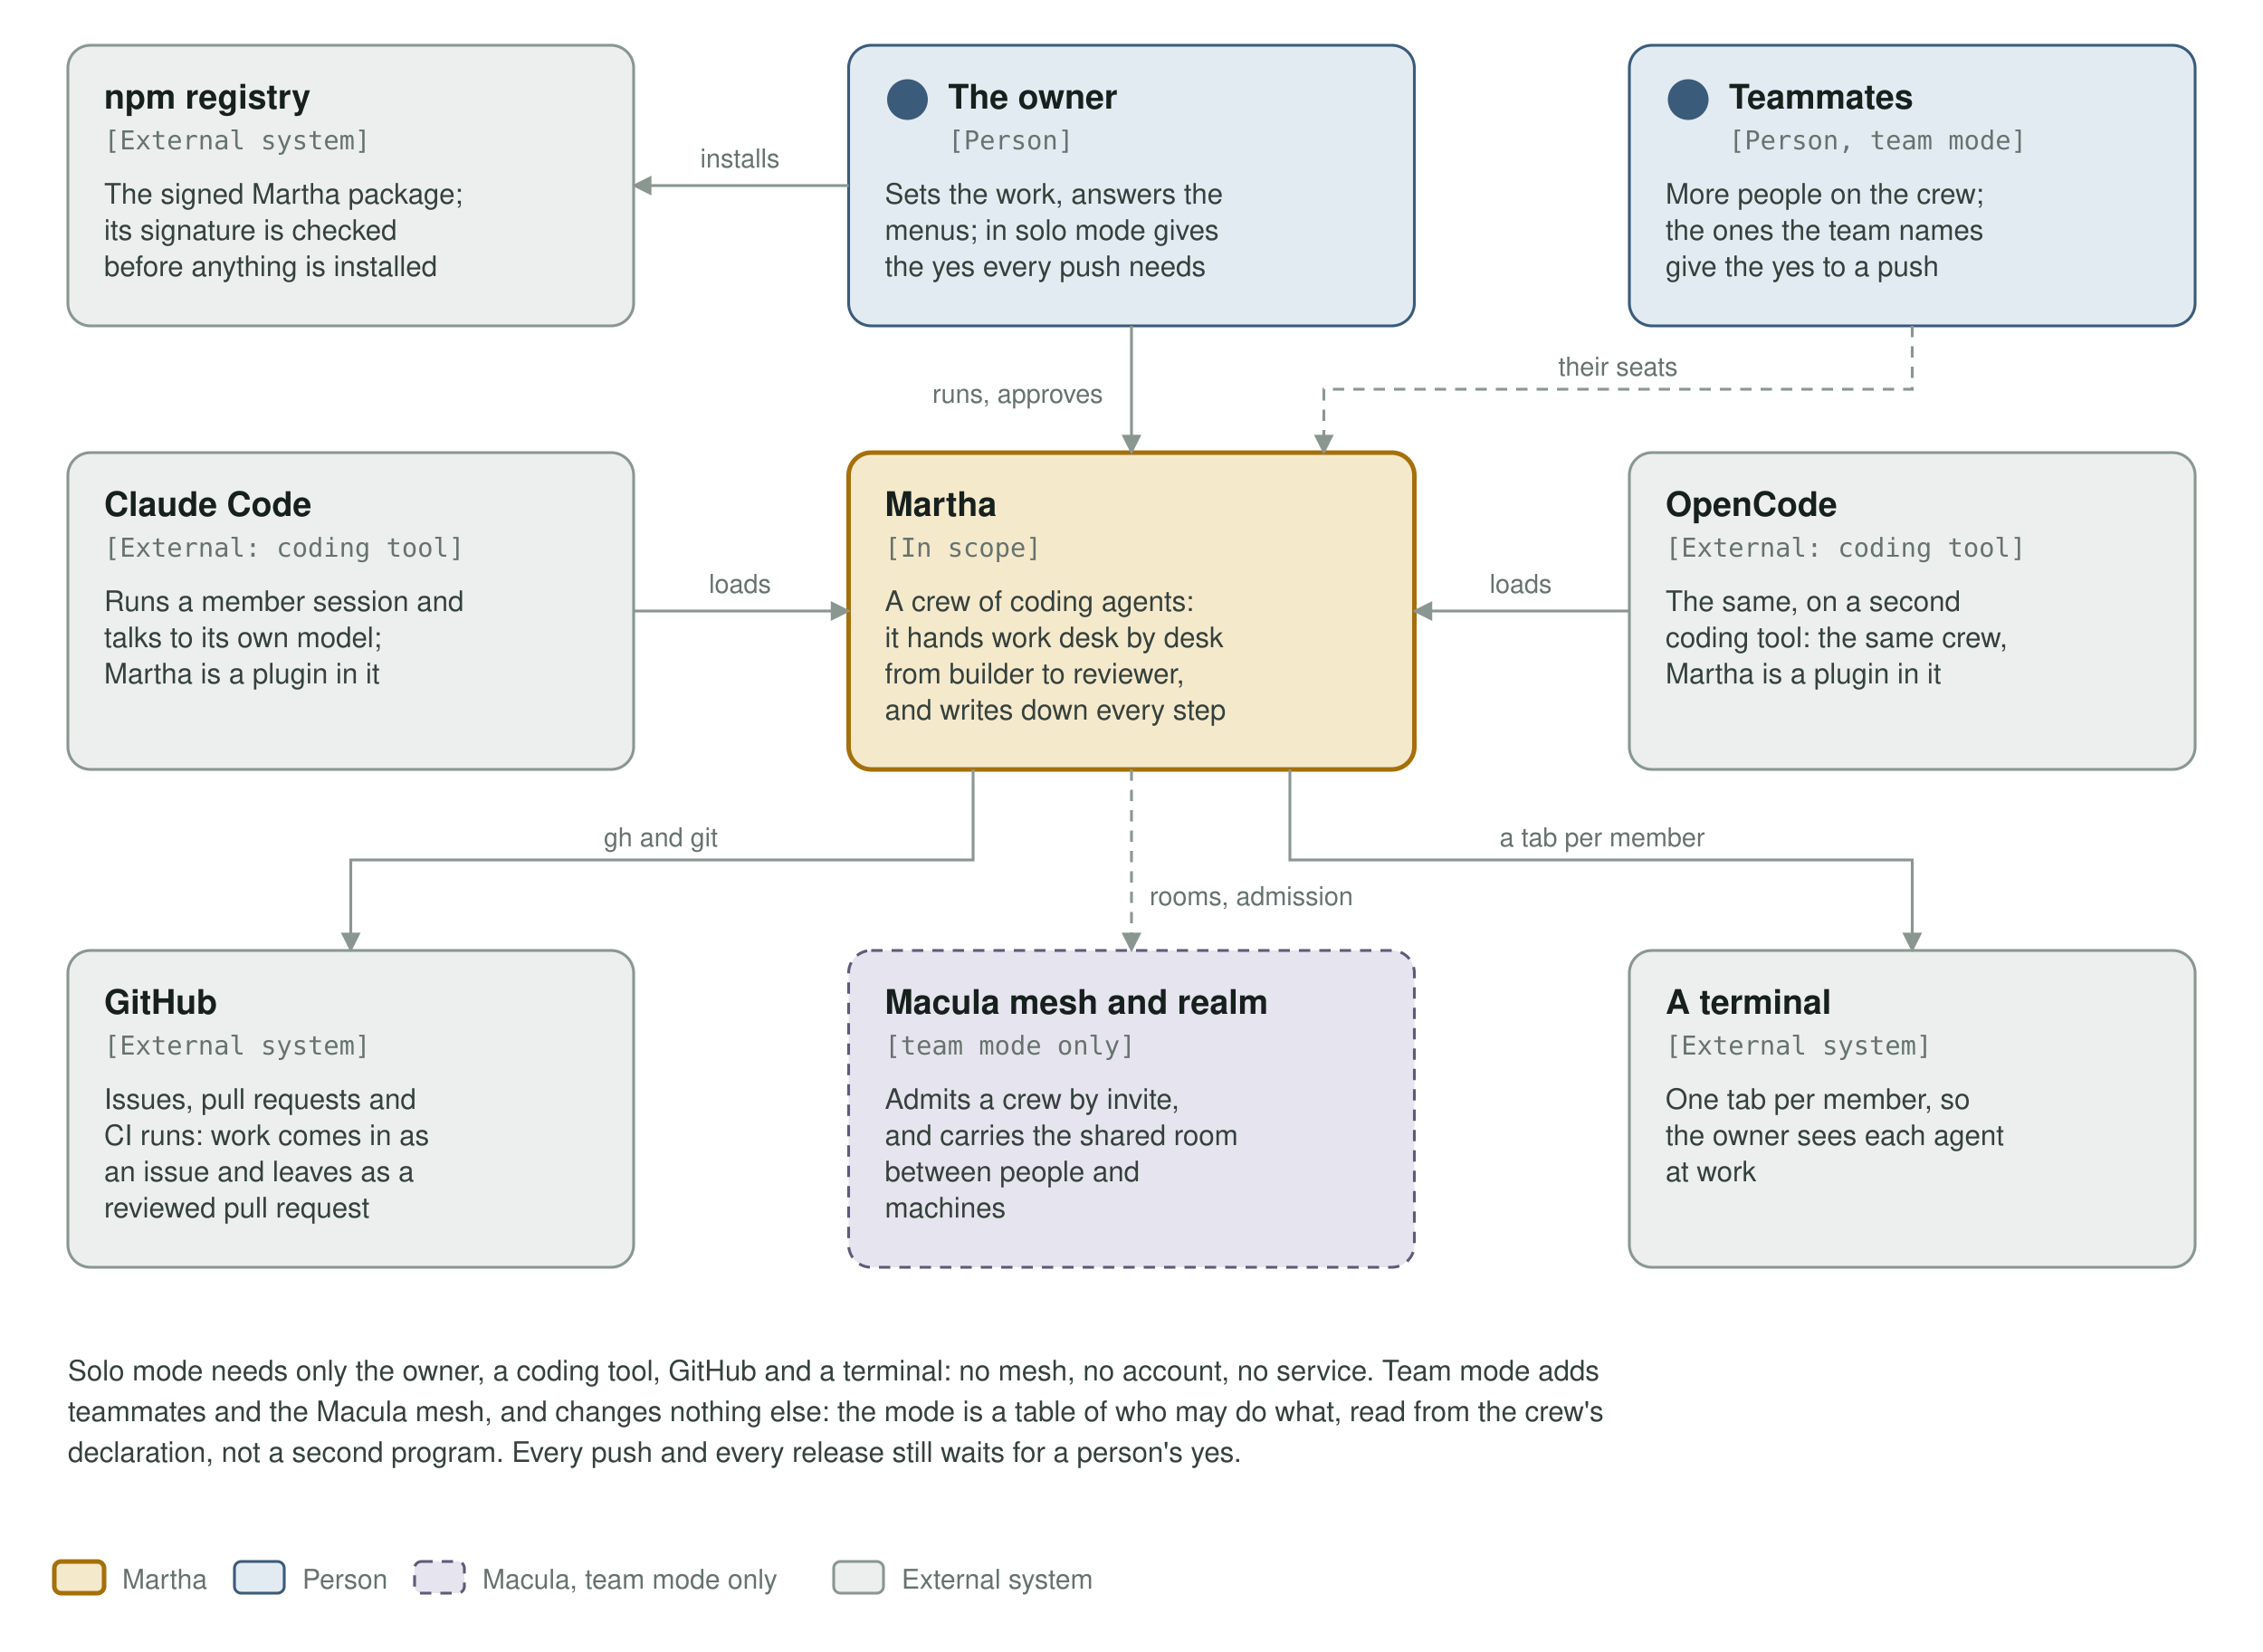
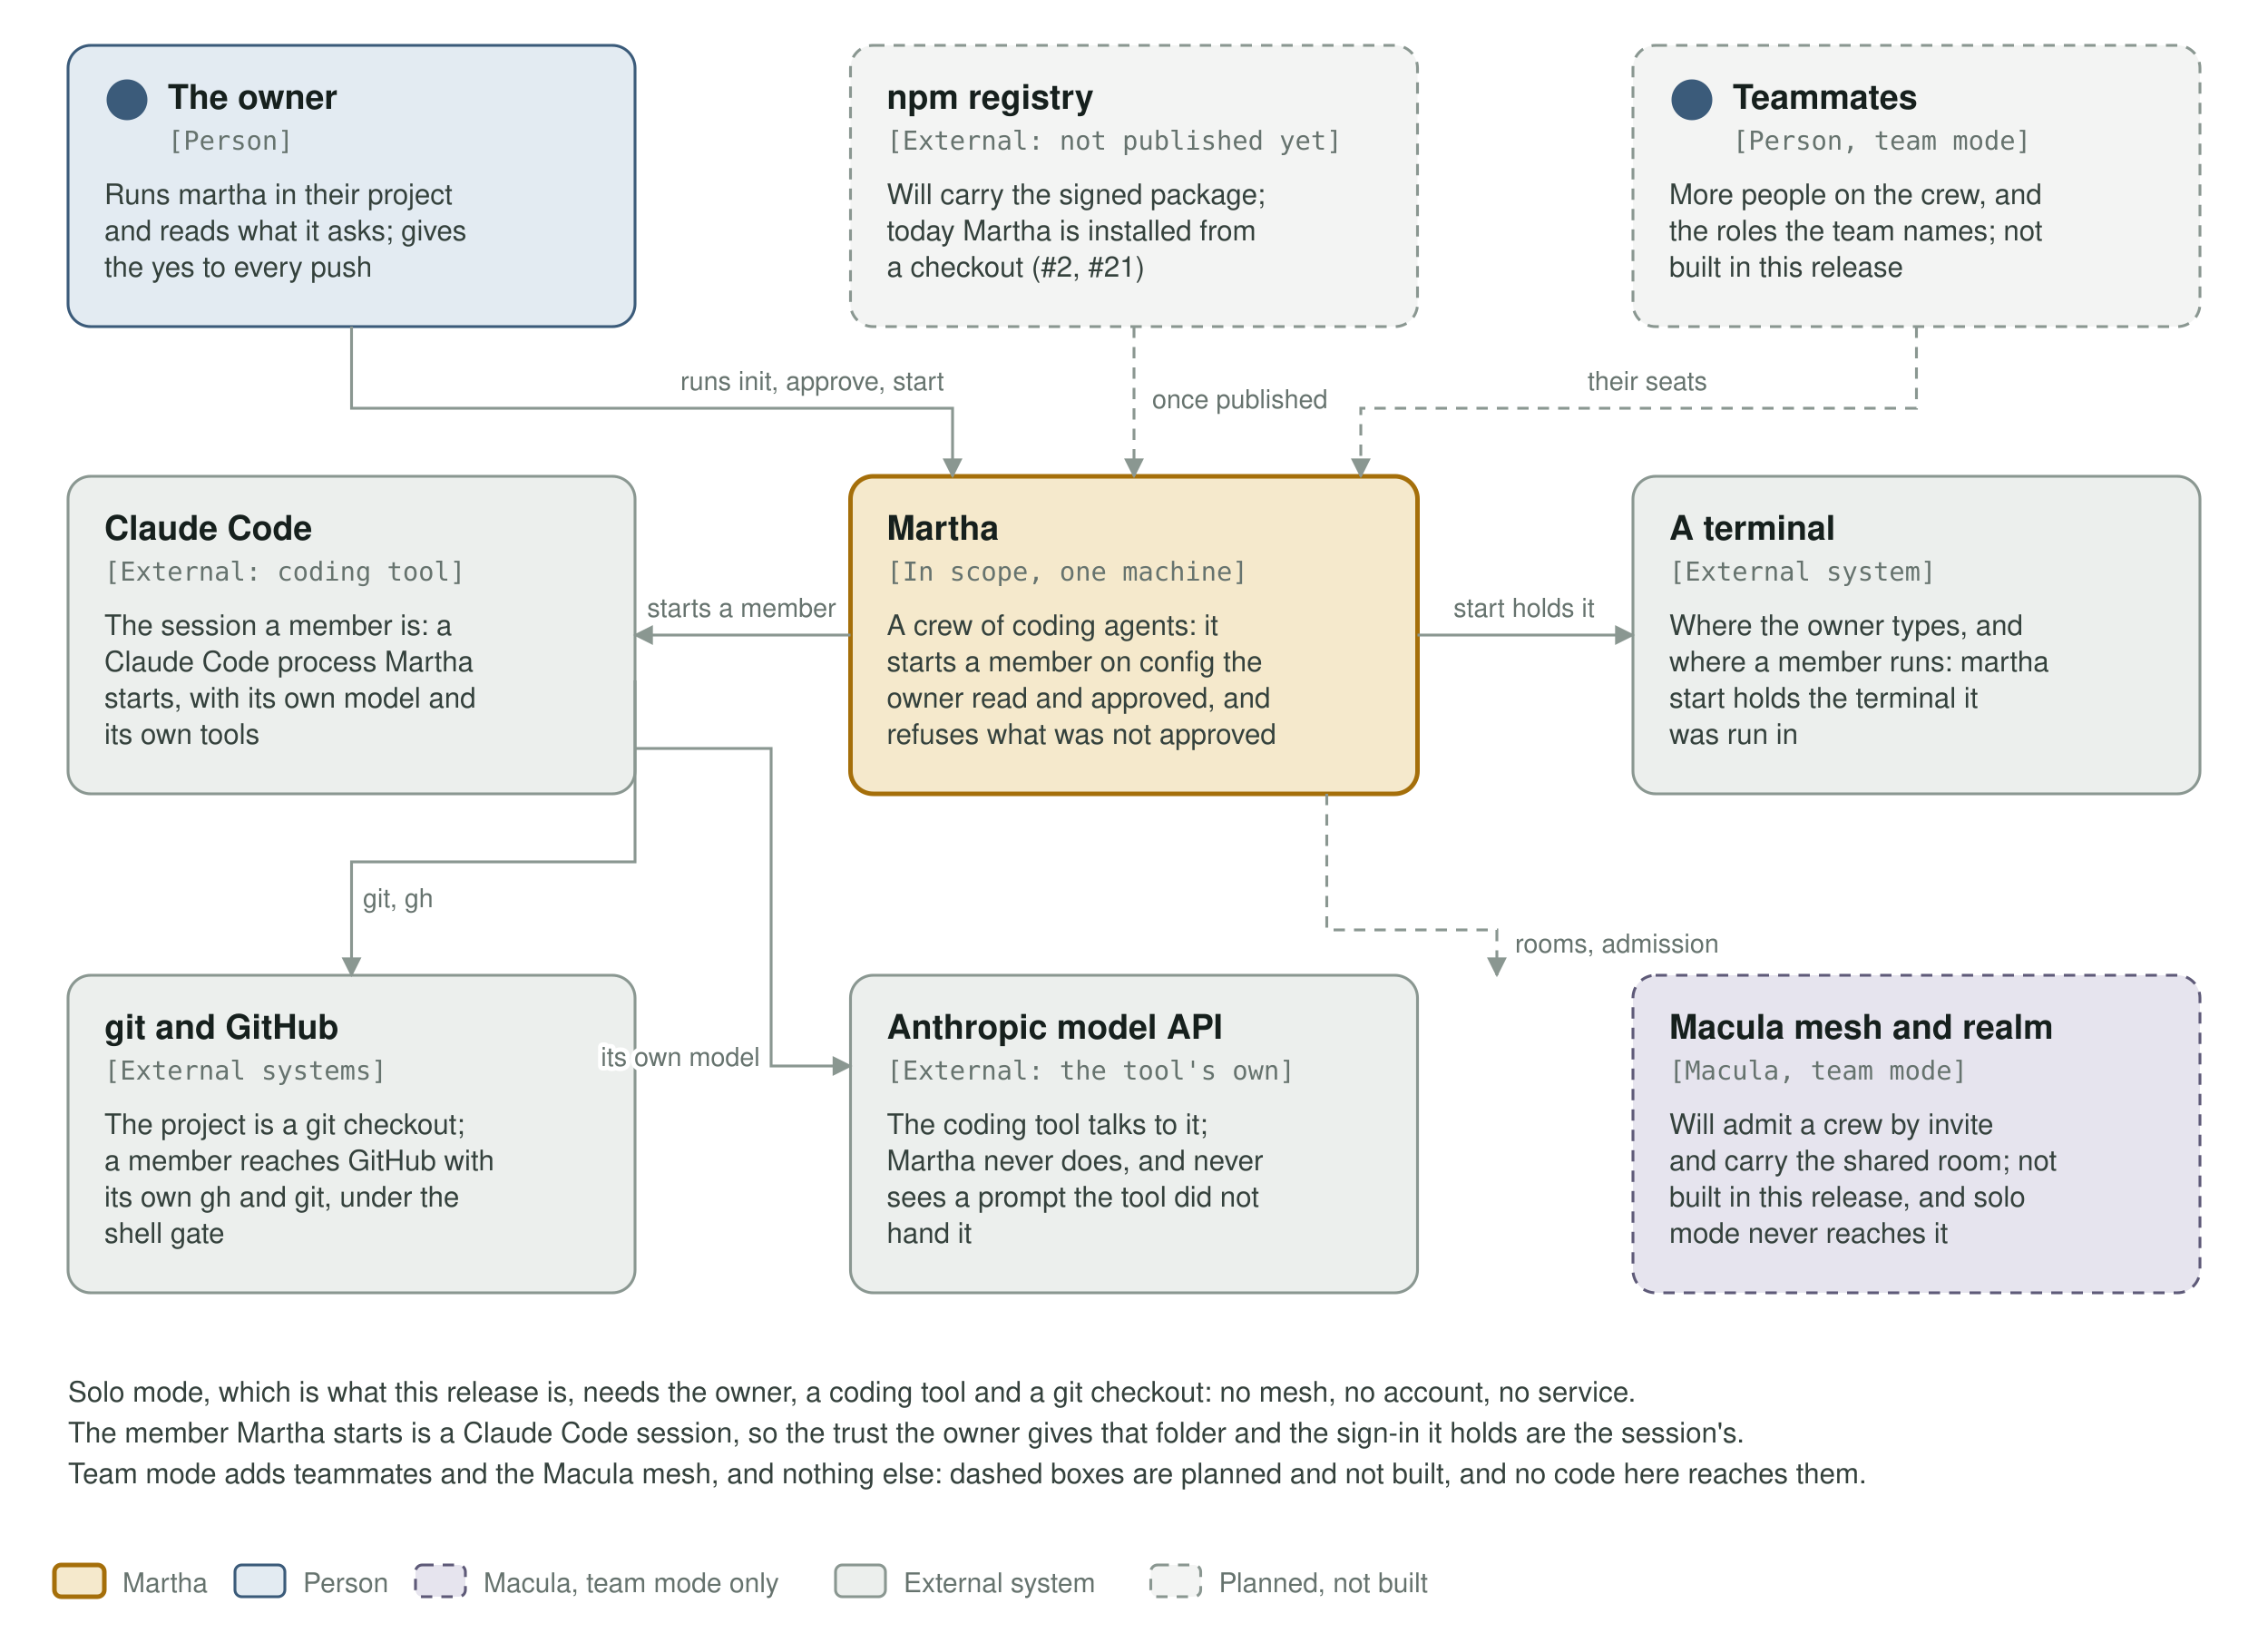
- <svg xmlns="http://www.w3.org/2000/svg" viewBox="0 0 1000 730" role="img" aria-label="Martha system context">
+ <svg xmlns="http://www.w3.org/2000/svg" viewBox="0 0 1000 720" role="img" aria-label="Martha system context">
  <style>
.t-name { font-family: "Atkinson Hyperlegible", "Segoe UI", system-ui, -apple-system, Helvetica, Arial, sans-serif; font-size: 15px; font-weight: 700; }
.t-desc { font-family: "Atkinson Hyperlegible", "Segoe UI", system-ui, -apple-system, Helvetica, Arial, sans-serif; font-size: 12.5px; }
.t-rel { font-family: "Atkinson Hyperlegible", "Segoe UI", system-ui, -apple-system, Helvetica, Arial, sans-serif; font-size: 11.5px; paint-order: stroke; stroke-width: 4px; stroke-linejoin: round; }
.t-code { font-family: "JetBrains Mono", ui-monospace, Menlo, Consolas, monospace; font-size: 13px; font-weight: 600; }
.t-type { font-family: "JetBrains Mono", ui-monospace, Menlo, Consolas, monospace; font-size: 11.5px; }
.t-bound { font-family: "JetBrains Mono", ui-monospace, Menlo, Consolas, monospace; font-size: 12px; font-weight: 600; }
.t-leg { font-family: "Atkinson Hyperlegible", "Segoe UI", system-ui, -apple-system, Helvetica, Arial, sans-serif; font-size: 12px; }
.edge { fill: none; stroke-width: 1.25; }
.edge-team { fill: none; stroke-width: 1.25; stroke-dasharray: 5 4; }
.bg { fill: #FFFFFF; }
.b-sys { fill: #F5E9CC; stroke: #A56F0A; stroke-width: 2; }
.b-per { fill: #E3EBF2; stroke: #3B5B7A; stroke-width: 1.25; }
.b-mac { fill: #E6E4EE; stroke: #5E5A78; stroke-width: 1.25; stroke-dasharray: 5 4; }
.b-ext { fill: #ECEFED; stroke: #8A9791; stroke-width: 1.25; }
.b-cmp { fill: #FFFFFF; stroke: #A56F0A; stroke-width: 1.25; }
.b-dat { fill: #FBF6EA; stroke: #A56F0A; stroke-width: 1.25; }
.b-team { fill: #FFFFFF; stroke: #5E5A78; stroke-width: 1.25; stroke-dasharray: 5 4; }
+ .b-later { fill: #F3F4F3; stroke: #8A9791; stroke-width: 1.25; stroke-dasharray: 5 4; }
.bound { fill: none; stroke: #B3BDB8; stroke-width: 1; }
.head { fill: #3B5B7A; }
.t-name, .t-code { fill: #16201D; }
.t-type, .t-bound, .t-leg { fill: #66736E; }
.t-desc { fill: #34413C; }
.t-rel { fill: #66736E; stroke: #FFFFFF; }
.edge, .edge-team { stroke: #8A9791; }
.arrowhead { fill: #8A9791; }
@media (prefers-color-scheme: dark) {
.bg { fill: #171F1C; }
.b-sys { fill: #3A2E13; stroke: #E3AA3C; }
.b-per { fill: #1D2A36; stroke: #8EB4D8; }
.b-mac { fill: #26243A; stroke: #A9A4C8; }
.b-ext { fill: #1C2421; stroke: #7D8B85; }
.b-cmp { fill: #171F1C; stroke: #E3AA3C; }
.b-dat { fill: #2A2414; stroke: #E3AA3C; }
.b-team { fill: #171F1C; stroke: #A9A4C8; }
+ .b-later { fill: #1C2421; stroke: #7D8B85; }
.bound { stroke: #4A5752; }
.head { fill: #8EB4D8; }
.t-name, .t-code { fill: #E6ECE9; }
.t-type, .t-bound, .t-leg { fill: #93A09A; }
.t-desc { fill: #C3CDC8; }
.t-rel { fill: #93A09A; stroke: #171F1C; }
.edge, .edge-team { stroke: #7D8B85; }
.arrowhead { fill: #7D8B85; }
}
</style>
  <defs>
    <marker id="a" viewBox="0 0 10 10" refX="9" refY="5" markerWidth="7" markerHeight="7" orient="auto-start-reverse">
      <path class="arrowhead" d="M0 0L10 5L0 10z" />
    </marker>
  </defs>
-   <rect class="bg" x="0" y="0" width="1000" height="730" />
-   <rect class="b-ext" x="30" y="20" width="250" height="124" rx="10" />
-   <text class="t-name" x="46" y="48">npm registry</text>
-   <text class="t-type" x="46" y="66">[External system]</text>
-   <text class="t-desc" x="46" y="90">The signed Martha package;</text>
-   <text class="t-desc" x="46" y="106">its signature is checked</text>
-   <text class="t-desc" x="46" y="122">before anything is installed</text>
-   <rect class="b-per" x="375" y="20" width="250" height="124" rx="10" />
-   <circle class="head" cx="401" cy="44" r="9" />
-   <text class="t-name" x="419" y="48">The owner</text>
-   <text class="t-type" x="419" y="66">[Person]</text>
-   <text class="t-desc" x="391" y="90">Sets the work, answers the</text>
-   <text class="t-desc" x="391" y="106">menus; in solo mode gives</text>
-   <text class="t-desc" x="391" y="122">the yes every push needs</text>
-   <rect class="b-per" x="720" y="20" width="250" height="124" rx="10" />
+   <rect class="bg" x="0" y="0" width="1000" height="720" />
+   <rect class="b-per" x="30" y="20" width="250" height="124" rx="10" />
+   <circle class="head" cx="56" cy="44" r="9" />
+   <text class="t-name" x="74" y="48">The owner</text>
+   <text class="t-type" x="74" y="66">[Person]</text>
+   <text class="t-desc" x="46" y="90">Runs martha in their project</text>
+   <text class="t-desc" x="46" y="106">and reads what it asks; gives</text>
+   <text class="t-desc" x="46" y="122">the yes to every push</text>
+   <rect class="b-later" x="375" y="20" width="250" height="124" rx="10" />
+   <text class="t-name" x="391" y="48">npm registry</text>
+   <text class="t-type" x="391" y="66">[External: not published yet]</text>
+   <text class="t-desc" x="391" y="90">Will carry the signed package;</text>
+   <text class="t-desc" x="391" y="106">today Martha is installed from</text>
+   <text class="t-desc" x="391" y="122">a checkout (#2, #21)</text>
+   <rect class="b-later" x="720" y="20" width="250" height="124" rx="10" />
  <circle class="head" cx="746" cy="44" r="9" />
  <text class="t-name" x="764" y="48">Teammates</text>
  <text class="t-type" x="764" y="66">[Person, team mode]</text>
-   <text class="t-desc" x="736" y="90">More people on the crew;</text>
-   <text class="t-desc" x="736" y="106">the ones the team names</text>
-   <text class="t-desc" x="736" y="122">give the yes to a push</text>
-   <rect class="b-ext" x="30" y="200" width="250" height="140" rx="10" />
-   <text class="t-name" x="46" y="228">Claude Code</text>
-   <text class="t-type" x="46" y="246">[External: coding tool]</text>
-   <text class="t-desc" x="46" y="270">Runs a member session and</text>
-   <text class="t-desc" x="46" y="286">talks to its own model;</text>
-   <text class="t-desc" x="46" y="302">Martha is a plugin in it</text>
-   <rect class="b-sys" x="375" y="200" width="250" height="140" rx="10" />
-   <text class="t-name" x="391" y="228">Martha</text>
-   <text class="t-type" x="391" y="246">[In scope]</text>
-   <text class="t-desc" x="391" y="270">A crew of coding agents:</text>
-   <text class="t-desc" x="391" y="286">it hands work desk by desk</text>
-   <text class="t-desc" x="391" y="302">from builder to reviewer,</text>
-   <text class="t-desc" x="391" y="318">and writes down every step</text>
-   <rect class="b-ext" x="720" y="200" width="250" height="140" rx="10" />
-   <text class="t-name" x="736" y="228">OpenCode</text>
-   <text class="t-type" x="736" y="246">[External: coding tool]</text>
-   <text class="t-desc" x="736" y="270">The same, on a second</text>
-   <text class="t-desc" x="736" y="286">coding tool: the same crew,</text>
-   <text class="t-desc" x="736" y="302">Martha is a plugin in it</text>
-   <rect class="b-ext" x="30" y="420" width="250" height="140" rx="10" />
-   <text class="t-name" x="46" y="448">GitHub</text>
-   <text class="t-type" x="46" y="466">[External system]</text>
-   <text class="t-desc" x="46" y="490">Issues, pull requests and</text>
-   <text class="t-desc" x="46" y="506">CI runs: work comes in as</text>
-   <text class="t-desc" x="46" y="522">an issue and leaves as a</text>
-   <text class="t-desc" x="46" y="538">reviewed pull request</text>
-   <rect class="b-mac" x="375" y="420" width="250" height="140" rx="10" />
-   <text class="t-name" x="391" y="448">Macula mesh and realm</text>
-   <text class="t-type" x="391" y="466">[team mode only]</text>
-   <text class="t-desc" x="391" y="490">Admits a crew by invite,</text>
-   <text class="t-desc" x="391" y="506">and carries the shared room</text>
-   <text class="t-desc" x="391" y="522">between people and</text>
-   <text class="t-desc" x="391" y="538">machines</text>
-   <rect class="b-ext" x="720" y="420" width="250" height="140" rx="10" />
-   <text class="t-name" x="736" y="448">A terminal</text>
-   <text class="t-type" x="736" y="466">[External system]</text>
-   <text class="t-desc" x="736" y="490">One tab per member, so</text>
-   <text class="t-desc" x="736" y="506">the owner sees each agent</text>
-   <text class="t-desc" x="736" y="522">at work</text>
-   <path class="edge" d="M375 82H280" marker-end="url(#a)" />
-   <text class="t-rel" x="327" y="74" text-anchor="middle">installs</text>
-   <path class="edge" d="M500 144V200" marker-end="url(#a)" />
-   <text class="t-rel" x="412" y="178">runs, approves</text>
-   <path class="edge-team" d="M845 144V172H585V200" marker-end="url(#a)" />
-   <text class="t-rel" x="715" y="166" text-anchor="middle">their seats</text>
-   <path class="edge" d="M280 270H375" marker-end="url(#a)" />
-   <text class="t-rel" x="327" y="262" text-anchor="middle">loads</text>
-   <path class="edge" d="M720 270H625" marker-end="url(#a)" />
-   <text class="t-rel" x="672" y="262" text-anchor="middle">loads</text>
-   <path class="edge" d="M430 340V380H155V420" marker-end="url(#a)" />
-   <text class="t-rel" x="292" y="374" text-anchor="middle">gh and git</text>
-   <path class="edge-team" d="M500 340V420" marker-end="url(#a)" />
-   <text class="t-rel" x="508" y="400">rooms, admission</text>
-   <path class="edge" d="M570 340V380H845V420" marker-end="url(#a)" />
-   <text class="t-rel" x="708" y="374" text-anchor="middle">a tab per member</text>
-   <text class="t-desc" x="30" y="610">Solo mode needs only the owner, a coding tool, GitHub and a terminal: no mesh, no account, no service. Team mode adds</text>
-   <text class="t-desc" x="30" y="628">teammates and the Macula mesh, and changes nothing else: the mode is a table of who may do what, read from the crew's</text>
-   <text class="t-desc" x="30" y="646">declaration, not a second program. Every push and every release still waits for a person's yes.</text>
+   <text class="t-desc" x="736" y="90">More people on the crew, and</text>
+   <text class="t-desc" x="736" y="106">the roles the team names; not</text>
+   <text class="t-desc" x="736" y="122">built in this release</text>
+   <rect class="b-ext" x="30" y="210" width="250" height="140" rx="10" />
+   <text class="t-name" x="46" y="238">Claude Code</text>
+   <text class="t-type" x="46" y="256">[External: coding tool]</text>
+   <text class="t-desc" x="46" y="280">The session a member is: a</text>
+   <text class="t-desc" x="46" y="296">Claude Code process Martha</text>
+   <text class="t-desc" x="46" y="312">starts, with its own model and</text>
+   <text class="t-desc" x="46" y="328">its own tools</text>
+   <rect class="b-sys" x="375" y="210" width="250" height="140" rx="10" />
+   <text class="t-name" x="391" y="238">Martha</text>
+   <text class="t-type" x="391" y="256">[In scope, one machine]</text>
+   <text class="t-desc" x="391" y="280">A crew of coding agents: it</text>
+   <text class="t-desc" x="391" y="296">starts a member on config the</text>
+   <text class="t-desc" x="391" y="312">owner read and approved, and</text>
+   <text class="t-desc" x="391" y="328">refuses what was not approved</text>
+   <rect class="b-ext" x="720" y="210" width="250" height="140" rx="10" />
+   <text class="t-name" x="736" y="238">A terminal</text>
+   <text class="t-type" x="736" y="256">[External system]</text>
+   <text class="t-desc" x="736" y="280">Where the owner types, and</text>
+   <text class="t-desc" x="736" y="296">where a member runs: martha</text>
+   <text class="t-desc" x="736" y="312">start holds the terminal it</text>
+   <text class="t-desc" x="736" y="328">was run in</text>
+   <rect class="b-ext" x="30" y="430" width="250" height="140" rx="10" />
+   <text class="t-name" x="46" y="458">git and GitHub</text>
+   <text class="t-type" x="46" y="476">[External systems]</text>
+   <text class="t-desc" x="46" y="500">The project is a git checkout;</text>
+   <text class="t-desc" x="46" y="516">a member reaches GitHub with</text>
+   <text class="t-desc" x="46" y="532">its own gh and git, under the</text>
+   <text class="t-desc" x="46" y="548">shell gate</text>
+   <rect class="b-ext" x="375" y="430" width="250" height="140" rx="10" />
+   <text class="t-name" x="391" y="458">Anthropic model API</text>
+   <text class="t-type" x="391" y="476">[External: the tool's own]</text>
+   <text class="t-desc" x="391" y="500">The coding tool talks to it;</text>
+   <text class="t-desc" x="391" y="516">Martha never does, and never</text>
+   <text class="t-desc" x="391" y="532">sees a prompt the tool did not</text>
+   <text class="t-desc" x="391" y="548">hand it</text>
+   <rect class="b-mac" x="720" y="430" width="250" height="140" rx="10" />
+   <text class="t-name" x="736" y="458">Macula mesh and realm</text>
+   <text class="t-type" x="736" y="476">[Macula, team mode]</text>
+   <text class="t-desc" x="736" y="500">Will admit a crew by invite</text>
+   <text class="t-desc" x="736" y="516">and carry the shared room; not</text>
+   <text class="t-desc" x="736" y="532">built in this release, and solo</text>
+   <text class="t-desc" x="736" y="548">mode never reaches it</text>
+   <path class="edge" d="M155 144V180H420V210" marker-end="url(#a)" />
+   <text class="t-rel" x="300" y="172">runs init, approve, start</text>
+   <path class="edge-team" d="M500 144V210" marker-end="url(#a)" />
+   <text class="t-rel" x="508" y="180">once published</text>
+   <path class="edge-team" d="M845 144V180H600V210" marker-end="url(#a)" />
+   <text class="t-rel" x="700" y="172">their seats</text>
+   <path class="edge" d="M375 280H280" marker-end="url(#a)" />
+   <text class="t-rel" x="327" y="272" text-anchor="middle">starts a member</text>
+   <path class="edge" d="M625 280H720" marker-end="url(#a)" />
+   <text class="t-rel" x="672" y="272" text-anchor="middle">start holds it</text>
+   <path class="edge" d="M280 300V380H155V430" marker-end="url(#a)" />
+   <text class="t-rel" x="160" y="400">git, gh</text>
+   <path class="edge" d="M280 330H340V470H375" marker-end="url(#a)" />
+   <text class="t-rel" x="300" y="470" text-anchor="middle">its own model</text>
+   <path class="edge-team" d="M585 350V410H660V430" marker-end="url(#a)" />
+   <text class="t-rel" x="668" y="420">rooms, admission</text>
+   <text class="t-desc" x="30" y="618">Solo mode, which is what this release is, needs the owner, a coding tool and a git checkout: no mesh, no account, no service.</text>
+   <text class="t-desc" x="30" y="636">The member Martha starts is a Claude Code session, so the trust the owner gives that folder and the sign-in it holds are the session's.</text>
+   <text class="t-desc" x="30" y="654">Team mode adds teammates and the Macula mesh, and nothing else: dashed boxes are planned and not built, and no code here reaches them.</text>
  <rect class="b-sys" x="24" y="690" width="22" height="14" rx="3" />
  <text class="t-leg" x="54" y="702">Martha</text>
  <rect class="b-per" x="103.6" y="690" width="22" height="14" rx="3" />
  <text class="t-leg" x="133.6" y="702">Person</text>
  <rect class="b-mac" x="183.2" y="690" width="22" height="14" rx="3" />
  <text class="t-leg" x="213.2" y="702">Macula, team mode only</text>
  <rect class="b-ext" x="368.4" y="690" width="22" height="14" rx="3" />
  <text class="t-leg" x="398.4" y="702">External system</text>
+   <rect class="b-later" x="507.4" y="690" width="22" height="14" rx="3" />
+   <text class="t-leg" x="537.4" y="702">Planned, not built</text>
</svg>
